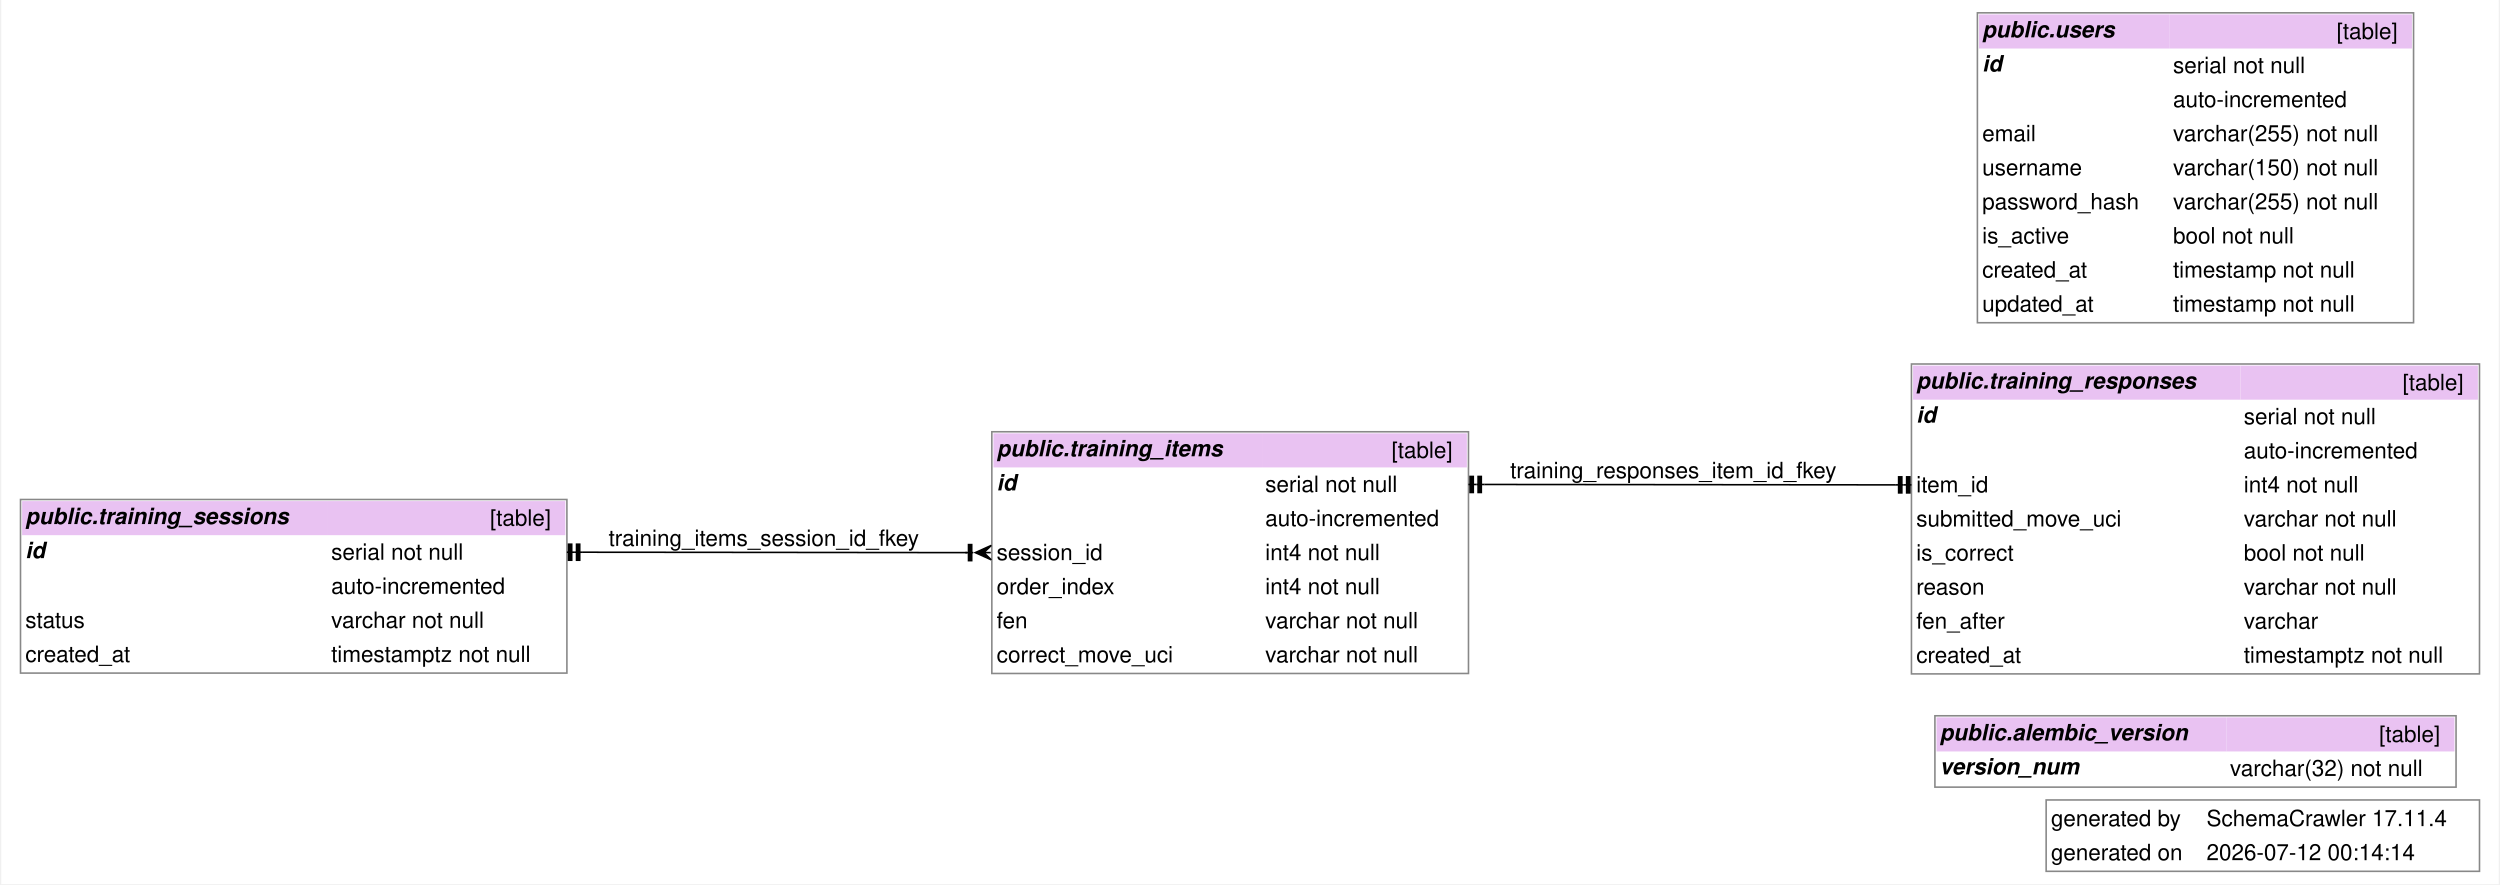
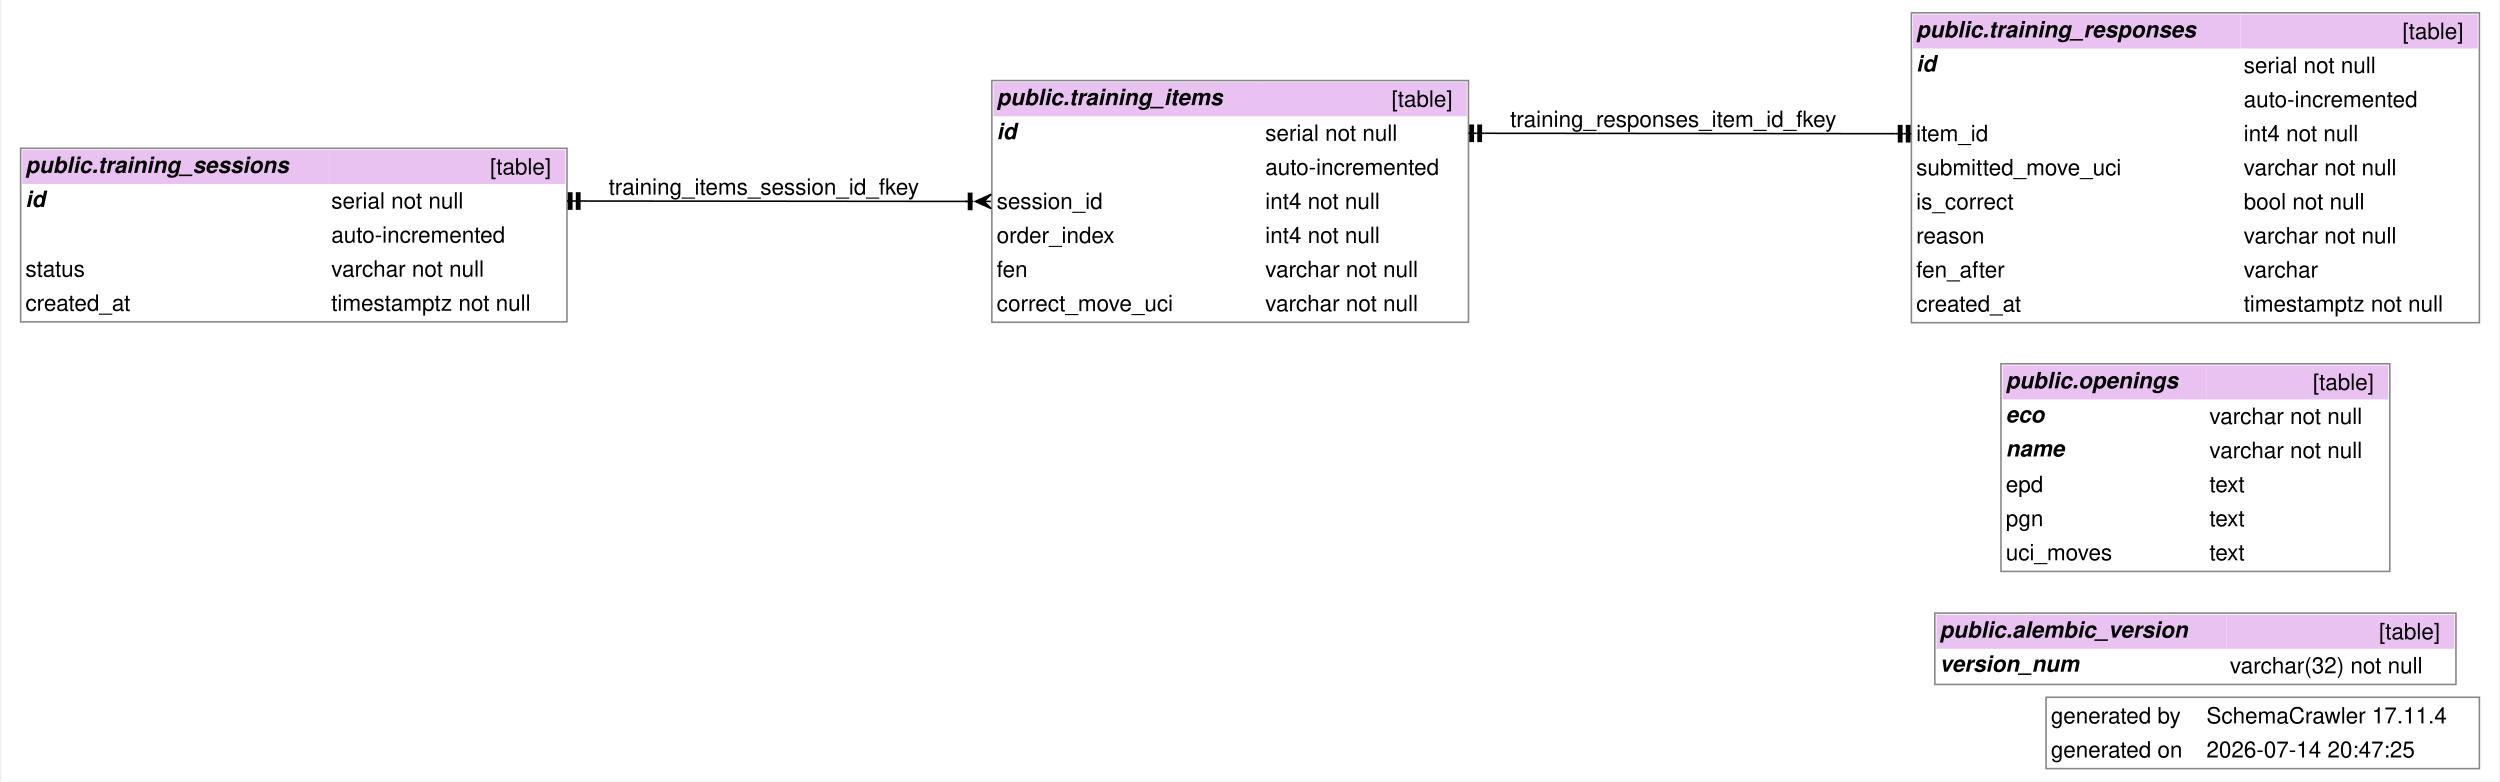
- <svg xmlns="http://www.w3.org/2000/svg" width="1558pt" height="551pt" viewBox="0.00 0.00 1557.50 551.38">
-   <g id="graph0" class="graph" transform="scale(1 1) rotate(0) translate(4 547.38)">
-     <polygon fill="white" stroke="none" points="-4,4 -4,-547.38 1553.5,-547.38 1553.5,4 -4,4" />
+ <svg xmlns="http://www.w3.org/2000/svg" width="1558pt" height="487pt" viewBox="0.00 0.00 1557.50 487.38">
+   <g id="graph0" class="graph" transform="scale(1 1) rotate(0) translate(4 483.38)">
+     <polygon fill="white" stroke="none" points="-4,4 -4,-483.38 1553.5,-483.38 1553.5,4 -4,4" />
    <text text-anchor="start" x="1274.25" y="-32.2" font-family="Helvetica,sans-Serif" font-size="14.00">generated by</text>
    <text text-anchor="start" x="1371.25" y="-32.2" font-family="Helvetica,sans-Serif" font-size="14.00">SchemaCrawler 17.11.4</text>
    <text text-anchor="start" x="1274.25" y="-10.95" font-family="Helvetica,sans-Serif" font-size="14.00">generated on</text>
-     <text text-anchor="start" x="1371.25" y="-10.95" font-family="Helvetica,sans-Serif" font-size="14.00">2026-07-12 00:14:14</text>
+     <text text-anchor="start" x="1371.25" y="-10.95" font-family="Helvetica,sans-Serif" font-size="14.00">2026-07-14 20:47:25</text>
    <polygon fill="none" stroke="#888888" points="1271.25,-4 1271.25,-48.5 1541.5,-48.5 1541.5,-4 1271.25,-4" />
    <g id="node1" class="node">
      <polygon fill="#e9c2f2" stroke="none" points="1202.88,-78.75 1202.88,-100 1383.88,-100 1383.88,-78.75 1202.88,-78.75" />
      <text text-anchor="start" x="1204.88" y="-85.7" font-family="Helvetica,sans-Serif" font-weight="bold" font-style="italic" font-size="14.00">public.alembic_version</text>
      <polygon fill="#e9c2f2" stroke="none" points="1383.88,-78.75 1383.88,-100 1525.88,-100 1525.88,-78.75 1383.88,-78.75" />
      <text text-anchor="start" x="1478.88" y="-84.7" font-family="Helvetica,sans-Serif" font-size="14.00">[table]</text>
      <text text-anchor="start" x="1204.88" y="-64.45" font-family="Helvetica,sans-Serif" font-weight="bold" font-style="italic" font-size="14.00">version_num</text>
      <text text-anchor="start" x="1342.25" y="-63.45" font-family="Helvetica,sans-Serif" font-size="14.00"> </text>
      <text text-anchor="start" x="1385.88" y="-63.45" font-family="Helvetica,sans-Serif" font-size="14.00">varchar(32) not null</text>
      <polygon fill="none" stroke="#888888" points="1201.88,-56.5 1201.88,-101 1526.88,-101 1526.88,-56.5 1201.88,-56.5" />
    </g>
    <g id="node2" class="node">
-       <polygon fill="#e9c2f2" stroke="none" points="614.75,-255.88 614.75,-277.12 782.25,-277.12 782.25,-255.88 614.75,-255.88" />
-       <text text-anchor="start" x="616.75" y="-262.82" font-family="Helvetica,sans-Serif" font-weight="bold" font-style="italic" font-size="14.00">public.training_items</text>
-       <polygon fill="#e9c2f2" stroke="none" points="782.25,-255.88 782.25,-277.12 910,-277.12 910,-255.88 782.25,-255.88" />
-       <text text-anchor="start" x="863" y="-261.82" font-family="Helvetica,sans-Serif" font-size="14.00">[table]</text>
-       <text text-anchor="start" x="616.75" y="-241.57" font-family="Helvetica,sans-Serif" font-weight="bold" font-style="italic" font-size="14.00">id</text>
-       <text text-anchor="start" x="757.88" y="-240.57" font-family="Helvetica,sans-Serif" font-size="14.00"> </text>
-       <text text-anchor="start" x="784.25" y="-240.57" font-family="Helvetica,sans-Serif" font-size="14.00">serial not null</text>
-       <text text-anchor="start" x="757.88" y="-219.32" font-family="Helvetica,sans-Serif" font-size="14.00"> </text>
-       <text text-anchor="start" x="784.25" y="-219.32" font-family="Helvetica,sans-Serif" font-size="14.00">auto-incremented</text>
-       <text text-anchor="start" x="616.75" y="-198.07" font-family="Helvetica,sans-Serif" font-size="14.00">session_id</text>
-       <text text-anchor="start" x="757.88" y="-198.07" font-family="Helvetica,sans-Serif" font-size="14.00"> </text>
-       <text text-anchor="start" x="784.25" y="-198.07" font-family="Helvetica,sans-Serif" font-size="14.00">int4 not null</text>
-       <text text-anchor="start" x="616.75" y="-176.82" font-family="Helvetica,sans-Serif" font-size="14.00">order_index</text>
-       <text text-anchor="start" x="757.88" y="-176.82" font-family="Helvetica,sans-Serif" font-size="14.00"> </text>
-       <text text-anchor="start" x="784.25" y="-176.82" font-family="Helvetica,sans-Serif" font-size="14.00">int4 not null</text>
-       <text text-anchor="start" x="616.75" y="-155.57" font-family="Helvetica,sans-Serif" font-size="14.00">fen</text>
-       <text text-anchor="start" x="757.88" y="-155.57" font-family="Helvetica,sans-Serif" font-size="14.00"> </text>
-       <text text-anchor="start" x="784.25" y="-155.57" font-family="Helvetica,sans-Serif" font-size="14.00">varchar not null</text>
-       <text text-anchor="start" x="616.75" y="-134.32" font-family="Helvetica,sans-Serif" font-size="14.00">correct_move_uci</text>
-       <text text-anchor="start" x="757.88" y="-134.32" font-family="Helvetica,sans-Serif" font-size="14.00"> </text>
-       <text text-anchor="start" x="784.25" y="-134.32" font-family="Helvetica,sans-Serif" font-size="14.00">varchar not null</text>
-       <polygon fill="none" stroke="#888888" points="613.75,-127.38 613.75,-278.12 911,-278.12 911,-127.38 613.75,-127.38" />
+       <polygon fill="#e9c2f2" stroke="none" points="1244.12,-234.25 1244.12,-255.5 1371.12,-255.5 1371.12,-234.25 1244.12,-234.25" />
+       <text text-anchor="start" x="1246.12" y="-241.2" font-family="Helvetica,sans-Serif" font-weight="bold" font-style="italic" font-size="14.00">public.openings</text>
+       <polygon fill="#e9c2f2" stroke="none" points="1371.12,-234.25 1371.12,-255.5 1484.62,-255.5 1484.62,-234.25 1371.12,-234.25" />
+       <text text-anchor="start" x="1437.62" y="-240.2" font-family="Helvetica,sans-Serif" font-size="14.00">[table]</text>
+       <text text-anchor="start" x="1246.12" y="-219.95" font-family="Helvetica,sans-Serif" font-weight="bold" font-style="italic" font-size="14.00">eco</text>
+       <text text-anchor="start" x="1343.75" y="-218.95" font-family="Helvetica,sans-Serif" font-size="14.00"> </text>
+       <text text-anchor="start" x="1373.12" y="-218.95" font-family="Helvetica,sans-Serif" font-size="14.00">varchar not null</text>
+       <text text-anchor="start" x="1246.12" y="-198.7" font-family="Helvetica,sans-Serif" font-weight="bold" font-style="italic" font-size="14.00">name</text>
+       <text text-anchor="start" x="1343.75" y="-197.7" font-family="Helvetica,sans-Serif" font-size="14.00"> </text>
+       <text text-anchor="start" x="1373.12" y="-197.7" font-family="Helvetica,sans-Serif" font-size="14.00">varchar not null</text>
+       <text text-anchor="start" x="1246.12" y="-176.45" font-family="Helvetica,sans-Serif" font-size="14.00">epd</text>
+       <text text-anchor="start" x="1343.75" y="-176.45" font-family="Helvetica,sans-Serif" font-size="14.00"> </text>
+       <text text-anchor="start" x="1373.12" y="-176.45" font-family="Helvetica,sans-Serif" font-size="14.00">text</text>
+       <text text-anchor="start" x="1246.12" y="-155.2" font-family="Helvetica,sans-Serif" font-size="14.00">pgn</text>
+       <text text-anchor="start" x="1343.75" y="-155.2" font-family="Helvetica,sans-Serif" font-size="14.00"> </text>
+       <text text-anchor="start" x="1373.12" y="-155.2" font-family="Helvetica,sans-Serif" font-size="14.00">text</text>
+       <text text-anchor="start" x="1246.12" y="-133.95" font-family="Helvetica,sans-Serif" font-size="14.00">uci_moves</text>
+       <text text-anchor="start" x="1343.75" y="-133.95" font-family="Helvetica,sans-Serif" font-size="14.00"> </text>
+       <text text-anchor="start" x="1373.12" y="-133.95" font-family="Helvetica,sans-Serif" font-size="14.00">text</text>
+       <polygon fill="none" stroke="#888888" points="1243.12,-127 1243.12,-256.5 1485.62,-256.5 1485.62,-127 1243.12,-127" />
+     </g>
+     <g id="node3" class="node">
+       <polygon fill="#e9c2f2" stroke="none" points="614.75,-410.88 614.75,-432.12 782.25,-432.12 782.25,-410.88 614.75,-410.88" />
+       <text text-anchor="start" x="616.75" y="-417.82" font-family="Helvetica,sans-Serif" font-weight="bold" font-style="italic" font-size="14.00">public.training_items</text>
+       <polygon fill="#e9c2f2" stroke="none" points="782.25,-410.88 782.25,-432.12 910,-432.12 910,-410.88 782.25,-410.88" />
+       <text text-anchor="start" x="863" y="-416.82" font-family="Helvetica,sans-Serif" font-size="14.00">[table]</text>
+       <text text-anchor="start" x="616.75" y="-396.57" font-family="Helvetica,sans-Serif" font-weight="bold" font-style="italic" font-size="14.00">id</text>
+       <text text-anchor="start" x="757.88" y="-395.57" font-family="Helvetica,sans-Serif" font-size="14.00"> </text>
+       <text text-anchor="start" x="784.25" y="-395.57" font-family="Helvetica,sans-Serif" font-size="14.00">serial not null</text>
+       <text text-anchor="start" x="757.88" y="-374.32" font-family="Helvetica,sans-Serif" font-size="14.00"> </text>
+       <text text-anchor="start" x="784.25" y="-374.32" font-family="Helvetica,sans-Serif" font-size="14.00">auto-incremented</text>
+       <text text-anchor="start" x="616.75" y="-353.07" font-family="Helvetica,sans-Serif" font-size="14.00">session_id</text>
+       <text text-anchor="start" x="757.88" y="-353.07" font-family="Helvetica,sans-Serif" font-size="14.00"> </text>
+       <text text-anchor="start" x="784.25" y="-353.07" font-family="Helvetica,sans-Serif" font-size="14.00">int4 not null</text>
+       <text text-anchor="start" x="616.75" y="-331.82" font-family="Helvetica,sans-Serif" font-size="14.00">order_index</text>
+       <text text-anchor="start" x="757.88" y="-331.82" font-family="Helvetica,sans-Serif" font-size="14.00"> </text>
+       <text text-anchor="start" x="784.25" y="-331.82" font-family="Helvetica,sans-Serif" font-size="14.00">int4 not null</text>
+       <text text-anchor="start" x="616.75" y="-310.57" font-family="Helvetica,sans-Serif" font-size="14.00">fen</text>
+       <text text-anchor="start" x="757.88" y="-310.57" font-family="Helvetica,sans-Serif" font-size="14.00"> </text>
+       <text text-anchor="start" x="784.25" y="-310.57" font-family="Helvetica,sans-Serif" font-size="14.00">varchar not null</text>
+       <text text-anchor="start" x="616.75" y="-289.32" font-family="Helvetica,sans-Serif" font-size="14.00">correct_move_uci</text>
+       <text text-anchor="start" x="757.88" y="-289.32" font-family="Helvetica,sans-Serif" font-size="14.00"> </text>
+       <text text-anchor="start" x="784.25" y="-289.32" font-family="Helvetica,sans-Serif" font-size="14.00">varchar not null</text>
+       <polygon fill="none" stroke="#888888" points="613.75,-282.38 613.75,-433.12 911,-433.12 911,-282.38 613.75,-282.38" />
+     </g>
+     <g id="node5" class="node">
+       <polygon fill="#e9c2f2" stroke="none" points="9,-368.62 9,-389.88 199.75,-389.88 199.75,-368.62 9,-368.62" />
+       <text text-anchor="start" x="11" y="-375.57" font-family="Helvetica,sans-Serif" font-weight="bold" font-style="italic" font-size="14.00">public.training_sessions</text>
+       <polygon fill="#e9c2f2" stroke="none" points="199.75,-368.62 199.75,-389.88 347.75,-389.88 347.75,-368.62 199.75,-368.62" />
+       <text text-anchor="start" x="300.75" y="-374.57" font-family="Helvetica,sans-Serif" font-size="14.00">[table]</text>
+       <text text-anchor="start" x="11" y="-354.32" font-family="Helvetica,sans-Serif" font-weight="bold" font-style="italic" font-size="14.00">id</text>
+       <text text-anchor="start" x="140.12" y="-353.32" font-family="Helvetica,sans-Serif" font-size="14.00"> </text>
+       <text text-anchor="start" x="201.75" y="-353.32" font-family="Helvetica,sans-Serif" font-size="14.00">serial not null</text>
+       <text text-anchor="start" x="140.12" y="-332.07" font-family="Helvetica,sans-Serif" font-size="14.00"> </text>
+       <text text-anchor="start" x="201.75" y="-332.07" font-family="Helvetica,sans-Serif" font-size="14.00">auto-incremented</text>
+       <text text-anchor="start" x="11" y="-310.82" font-family="Helvetica,sans-Serif" font-size="14.00">status</text>
+       <text text-anchor="start" x="140.12" y="-310.82" font-family="Helvetica,sans-Serif" font-size="14.00"> </text>
+       <text text-anchor="start" x="201.75" y="-310.82" font-family="Helvetica,sans-Serif" font-size="14.00">varchar not null</text>
+       <text text-anchor="start" x="11" y="-289.57" font-family="Helvetica,sans-Serif" font-size="14.00">created_at</text>
+       <text text-anchor="start" x="140.12" y="-289.57" font-family="Helvetica,sans-Serif" font-size="14.00"> </text>
+       <text text-anchor="start" x="201.75" y="-289.57" font-family="Helvetica,sans-Serif" font-size="14.00">timestamptz not null</text>
+       <polygon fill="none" stroke="#888888" points="8,-282.62 8,-390.88 348.75,-390.88 348.75,-282.62 8,-282.62" />
+     </g>
+     <g id="edge2" class="edge">
+       <path fill="none" stroke="black" d="M598.4,-357.75C496.33,-357.77 463.24,-357.99 358.75,-358" />
+       <polygon fill="black" stroke="black" points="603.42,-357.75 613.42,-362.25 608.75,-357.75 613.08,-357.75 613.08,-357.75 613.08,-357.75 608.75,-357.75 613.42,-353.25 603.42,-357.75" />
+       <polygon fill="black" stroke="black" points="601.2,-352.75 601.2,-362.75 599.2,-362.75 599.2,-352.75 601.2,-352.75" />
+       <polyline fill="none" stroke="black" points="602.2,-357.75 597.2,-357.75" />
+       <polygon fill="black" stroke="black" points="349.75,-363 349.75,-353 351.75,-353 351.75,-363 349.75,-363" />
+       <polyline fill="none" stroke="black" points="348.75,-358 353.75,-358" />
+       <polygon fill="black" stroke="black" points="354.75,-363 354.75,-353 356.75,-353 356.75,-363 354.75,-363" />
+       <polyline fill="none" stroke="black" points="353.75,-358 358.75,-358" />
+       <text text-anchor="start" x="374.75" y="-361.95" font-family="Helvetica,sans-Serif" font-size="14.00">training_items_session_id_fkey</text>
    </g>
    <g id="node4" class="node">
-       <polygon fill="#e9c2f2" stroke="none" points="9,-213.62 9,-234.88 199.75,-234.88 199.75,-213.62 9,-213.62" />
-       <text text-anchor="start" x="11" y="-220.57" font-family="Helvetica,sans-Serif" font-weight="bold" font-style="italic" font-size="14.00">public.training_sessions</text>
-       <polygon fill="#e9c2f2" stroke="none" points="199.75,-213.62 199.75,-234.88 347.75,-234.88 347.75,-213.62 199.75,-213.62" />
-       <text text-anchor="start" x="300.75" y="-219.57" font-family="Helvetica,sans-Serif" font-size="14.00">[table]</text>
-       <text text-anchor="start" x="11" y="-199.32" font-family="Helvetica,sans-Serif" font-weight="bold" font-style="italic" font-size="14.00">id</text>
-       <text text-anchor="start" x="140.12" y="-198.32" font-family="Helvetica,sans-Serif" font-size="14.00"> </text>
-       <text text-anchor="start" x="201.75" y="-198.32" font-family="Helvetica,sans-Serif" font-size="14.00">serial not null</text>
-       <text text-anchor="start" x="140.12" y="-177.07" font-family="Helvetica,sans-Serif" font-size="14.00"> </text>
-       <text text-anchor="start" x="201.75" y="-177.07" font-family="Helvetica,sans-Serif" font-size="14.00">auto-incremented</text>
-       <text text-anchor="start" x="11" y="-155.82" font-family="Helvetica,sans-Serif" font-size="14.00">status</text>
-       <text text-anchor="start" x="140.12" y="-155.82" font-family="Helvetica,sans-Serif" font-size="14.00"> </text>
-       <text text-anchor="start" x="201.75" y="-155.82" font-family="Helvetica,sans-Serif" font-size="14.00">varchar not null</text>
-       <text text-anchor="start" x="11" y="-134.57" font-family="Helvetica,sans-Serif" font-size="14.00">created_at</text>
-       <text text-anchor="start" x="140.12" y="-134.57" font-family="Helvetica,sans-Serif" font-size="14.00"> </text>
-       <text text-anchor="start" x="201.75" y="-134.57" font-family="Helvetica,sans-Serif" font-size="14.00">timestamptz not null</text>
-       <polygon fill="none" stroke="#888888" points="8,-127.62 8,-235.88 348.75,-235.88 348.75,-127.62 8,-127.62" />
-     </g>
-     <g id="edge2" class="edge">
-       <path fill="none" stroke="black" d="M598.4,-202.75C496.33,-202.77 463.24,-202.99 358.75,-203" />
-       <polygon fill="black" stroke="black" points="603.42,-202.75 613.42,-207.25 608.75,-202.75 613.08,-202.75 613.08,-202.75 613.08,-202.75 608.75,-202.75 613.42,-198.25 603.42,-202.75" />
-       <polygon fill="black" stroke="black" points="601.2,-197.75 601.2,-207.75 599.2,-207.75 599.2,-197.75 601.2,-197.75" />
-       <polyline fill="none" stroke="black" points="602.2,-202.75 597.2,-202.75" />
-       <polygon fill="black" stroke="black" points="349.75,-208 349.75,-198 351.75,-198 351.75,-208 349.75,-208" />
-       <polyline fill="none" stroke="black" points="348.75,-203 353.75,-203" />
-       <polygon fill="black" stroke="black" points="354.75,-208 354.75,-198 356.75,-198 356.75,-208 354.75,-208" />
-       <polyline fill="none" stroke="black" points="353.75,-203 358.75,-203" />
-       <text text-anchor="start" x="374.75" y="-206.95" font-family="Helvetica,sans-Serif" font-size="14.00">training_items_session_id_fkey</text>
-     </g>
-     <g id="node3" class="node">
-       <polygon fill="#e9c2f2" stroke="none" points="1188.25,-298.12 1188.25,-319.38 1392.5,-319.38 1392.5,-298.12 1188.25,-298.12" />
-       <text text-anchor="start" x="1190.25" y="-305.07" font-family="Helvetica,sans-Serif" font-weight="bold" font-style="italic" font-size="14.00">public.training_responses</text>
-       <polygon fill="#e9c2f2" stroke="none" points="1392.5,-298.12 1392.5,-319.38 1540.5,-319.38 1540.5,-298.12 1392.5,-298.12" />
-       <text text-anchor="start" x="1493.5" y="-304.07" font-family="Helvetica,sans-Serif" font-size="14.00">[table]</text>
-       <text text-anchor="start" x="1190.25" y="-283.82" font-family="Helvetica,sans-Serif" font-weight="bold" font-style="italic" font-size="14.00">id</text>
-       <text text-anchor="start" x="1361.38" y="-282.82" font-family="Helvetica,sans-Serif" font-size="14.00"> </text>
-       <text text-anchor="start" x="1394.5" y="-282.82" font-family="Helvetica,sans-Serif" font-size="14.00">serial not null</text>
-       <text text-anchor="start" x="1361.38" y="-261.57" font-family="Helvetica,sans-Serif" font-size="14.00"> </text>
-       <text text-anchor="start" x="1394.5" y="-261.57" font-family="Helvetica,sans-Serif" font-size="14.00">auto-incremented</text>
-       <text text-anchor="start" x="1190.25" y="-240.32" font-family="Helvetica,sans-Serif" font-size="14.00">item_id</text>
-       <text text-anchor="start" x="1361.38" y="-240.32" font-family="Helvetica,sans-Serif" font-size="14.00"> </text>
-       <text text-anchor="start" x="1394.5" y="-240.32" font-family="Helvetica,sans-Serif" font-size="14.00">int4 not null</text>
-       <text text-anchor="start" x="1190.25" y="-219.07" font-family="Helvetica,sans-Serif" font-size="14.00">submitted_move_uci</text>
-       <text text-anchor="start" x="1361.38" y="-219.07" font-family="Helvetica,sans-Serif" font-size="14.00"> </text>
-       <text text-anchor="start" x="1394.5" y="-219.07" font-family="Helvetica,sans-Serif" font-size="14.00">varchar not null</text>
-       <text text-anchor="start" x="1190.25" y="-197.82" font-family="Helvetica,sans-Serif" font-size="14.00">is_correct</text>
-       <text text-anchor="start" x="1361.38" y="-197.82" font-family="Helvetica,sans-Serif" font-size="14.00"> </text>
-       <text text-anchor="start" x="1394.5" y="-197.82" font-family="Helvetica,sans-Serif" font-size="14.00">bool not null</text>
-       <text text-anchor="start" x="1190.25" y="-176.57" font-family="Helvetica,sans-Serif" font-size="14.00">reason</text>
-       <text text-anchor="start" x="1361.38" y="-176.57" font-family="Helvetica,sans-Serif" font-size="14.00"> </text>
-       <text text-anchor="start" x="1394.5" y="-176.57" font-family="Helvetica,sans-Serif" font-size="14.00">varchar not null</text>
-       <text text-anchor="start" x="1190.25" y="-155.32" font-family="Helvetica,sans-Serif" font-size="14.00">fen_after</text>
-       <text text-anchor="start" x="1361.38" y="-155.32" font-family="Helvetica,sans-Serif" font-size="14.00"> </text>
-       <text text-anchor="start" x="1394.5" y="-155.32" font-family="Helvetica,sans-Serif" font-size="14.00">varchar</text>
-       <text text-anchor="start" x="1190.25" y="-134.07" font-family="Helvetica,sans-Serif" font-size="14.00">created_at</text>
-       <text text-anchor="start" x="1361.38" y="-134.07" font-family="Helvetica,sans-Serif" font-size="14.00"> </text>
-       <text text-anchor="start" x="1394.5" y="-134.07" font-family="Helvetica,sans-Serif" font-size="14.00">timestamptz not null</text>
-       <polygon fill="none" stroke="#888888" points="1187.25,-127.12 1187.25,-320.38 1541.5,-320.38 1541.5,-127.12 1187.25,-127.12" />
+       <polygon fill="#e9c2f2" stroke="none" points="1188.25,-453.12 1188.25,-474.38 1392.5,-474.38 1392.5,-453.12 1188.25,-453.12" />
+       <text text-anchor="start" x="1190.25" y="-460.07" font-family="Helvetica,sans-Serif" font-weight="bold" font-style="italic" font-size="14.00">public.training_responses</text>
+       <polygon fill="#e9c2f2" stroke="none" points="1392.5,-453.12 1392.5,-474.38 1540.5,-474.38 1540.5,-453.12 1392.5,-453.12" />
+       <text text-anchor="start" x="1493.5" y="-459.07" font-family="Helvetica,sans-Serif" font-size="14.00">[table]</text>
+       <text text-anchor="start" x="1190.25" y="-438.82" font-family="Helvetica,sans-Serif" font-weight="bold" font-style="italic" font-size="14.00">id</text>
+       <text text-anchor="start" x="1361.38" y="-437.82" font-family="Helvetica,sans-Serif" font-size="14.00"> </text>
+       <text text-anchor="start" x="1394.5" y="-437.82" font-family="Helvetica,sans-Serif" font-size="14.00">serial not null</text>
+       <text text-anchor="start" x="1361.38" y="-416.57" font-family="Helvetica,sans-Serif" font-size="14.00"> </text>
+       <text text-anchor="start" x="1394.5" y="-416.57" font-family="Helvetica,sans-Serif" font-size="14.00">auto-incremented</text>
+       <text text-anchor="start" x="1190.25" y="-395.32" font-family="Helvetica,sans-Serif" font-size="14.00">item_id</text>
+       <text text-anchor="start" x="1361.38" y="-395.32" font-family="Helvetica,sans-Serif" font-size="14.00"> </text>
+       <text text-anchor="start" x="1394.5" y="-395.32" font-family="Helvetica,sans-Serif" font-size="14.00">int4 not null</text>
+       <text text-anchor="start" x="1190.25" y="-374.07" font-family="Helvetica,sans-Serif" font-size="14.00">submitted_move_uci</text>
+       <text text-anchor="start" x="1361.38" y="-374.07" font-family="Helvetica,sans-Serif" font-size="14.00"> </text>
+       <text text-anchor="start" x="1394.5" y="-374.07" font-family="Helvetica,sans-Serif" font-size="14.00">varchar not null</text>
+       <text text-anchor="start" x="1190.25" y="-352.82" font-family="Helvetica,sans-Serif" font-size="14.00">is_correct</text>
+       <text text-anchor="start" x="1361.38" y="-352.82" font-family="Helvetica,sans-Serif" font-size="14.00"> </text>
+       <text text-anchor="start" x="1394.5" y="-352.82" font-family="Helvetica,sans-Serif" font-size="14.00">bool not null</text>
+       <text text-anchor="start" x="1190.25" y="-331.57" font-family="Helvetica,sans-Serif" font-size="14.00">reason</text>
+       <text text-anchor="start" x="1361.38" y="-331.57" font-family="Helvetica,sans-Serif" font-size="14.00"> </text>
+       <text text-anchor="start" x="1394.5" y="-331.57" font-family="Helvetica,sans-Serif" font-size="14.00">varchar not null</text>
+       <text text-anchor="start" x="1190.25" y="-310.32" font-family="Helvetica,sans-Serif" font-size="14.00">fen_after</text>
+       <text text-anchor="start" x="1361.38" y="-310.32" font-family="Helvetica,sans-Serif" font-size="14.00"> </text>
+       <text text-anchor="start" x="1394.5" y="-310.32" font-family="Helvetica,sans-Serif" font-size="14.00">varchar</text>
+       <text text-anchor="start" x="1190.25" y="-289.07" font-family="Helvetica,sans-Serif" font-size="14.00">created_at</text>
+       <text text-anchor="start" x="1361.38" y="-289.07" font-family="Helvetica,sans-Serif" font-size="14.00"> </text>
+       <text text-anchor="start" x="1394.5" y="-289.07" font-family="Helvetica,sans-Serif" font-size="14.00">timestamptz not null</text>
+       <polygon fill="none" stroke="#888888" points="1187.25,-282.12 1187.25,-475.38 1541.5,-475.38 1541.5,-282.12 1187.25,-282.12" />
    </g>
    <g id="edge1" class="edge">
-       <path fill="none" stroke="black" d="M1177.38,-245C1065.97,-245.01 1032.32,-245.24 920.94,-245.25" />
-       <polygon fill="black" stroke="black" points="1186.25,-240 1186.25,-250 1184.25,-250 1184.25,-240 1186.25,-240" />
-       <polyline fill="none" stroke="black" points="1187.25,-245 1182.25,-245" />
-       <polygon fill="black" stroke="black" points="1181.25,-240 1181.25,-250 1179.25,-250 1179.25,-240 1181.25,-240" />
-       <polyline fill="none" stroke="black" points="1182.25,-245 1177.25,-245" />
-       <polygon fill="black" stroke="black" points="912,-250.25 912,-240.25 914,-240.25 914,-250.25 912,-250.25" />
-       <polyline fill="none" stroke="black" points="911,-245.25 916,-245.25" />
-       <polygon fill="black" stroke="black" points="917,-250.25 917,-240.25 919,-240.25 919,-250.25 917,-250.25" />
-       <polyline fill="none" stroke="black" points="916,-245.25 921,-245.25" />
-       <text text-anchor="start" x="937" y="-249.2" font-family="Helvetica,sans-Serif" font-size="14.00">training_responses_item_id_fkey</text>
-     </g>
-     <g id="node5" class="node">
-       <polygon fill="#e9c2f2" stroke="none" points="1229.38,-517.12 1229.38,-538.38 1348.38,-538.38 1348.38,-517.12 1229.38,-517.12" />
-       <text text-anchor="start" x="1231.38" y="-524.08" font-family="Helvetica,sans-Serif" font-weight="bold" font-style="italic" font-size="14.00">public.users</text>
-       <polygon fill="#e9c2f2" stroke="none" points="1348.38,-517.12 1348.38,-538.38 1499.38,-538.38 1499.38,-517.12 1348.38,-517.12" />
-       <text text-anchor="start" x="1452.38" y="-523.08" font-family="Helvetica,sans-Serif" font-size="14.00">[table]</text>
-       <text text-anchor="start" x="1231.38" y="-502.82" font-family="Helvetica,sans-Serif" font-weight="bold" font-style="italic" font-size="14.00">id</text>
-       <text text-anchor="start" x="1341.88" y="-501.82" font-family="Helvetica,sans-Serif" font-size="14.00"> </text>
-       <text text-anchor="start" x="1350.38" y="-501.82" font-family="Helvetica,sans-Serif" font-size="14.00">serial not null</text>
-       <text text-anchor="start" x="1341.88" y="-480.57" font-family="Helvetica,sans-Serif" font-size="14.00"> </text>
-       <text text-anchor="start" x="1350.38" y="-480.57" font-family="Helvetica,sans-Serif" font-size="14.00">auto-incremented</text>
-       <text text-anchor="start" x="1231.38" y="-459.32" font-family="Helvetica,sans-Serif" font-size="14.00">email</text>
-       <text text-anchor="start" x="1341.88" y="-459.32" font-family="Helvetica,sans-Serif" font-size="14.00"> </text>
-       <text text-anchor="start" x="1350.38" y="-459.32" font-family="Helvetica,sans-Serif" font-size="14.00">varchar(255) not null</text>
-       <text text-anchor="start" x="1231.38" y="-438.07" font-family="Helvetica,sans-Serif" font-size="14.00">username</text>
-       <text text-anchor="start" x="1341.88" y="-438.07" font-family="Helvetica,sans-Serif" font-size="14.00"> </text>
-       <text text-anchor="start" x="1350.38" y="-438.07" font-family="Helvetica,sans-Serif" font-size="14.00">varchar(150) not null</text>
-       <text text-anchor="start" x="1231.38" y="-416.82" font-family="Helvetica,sans-Serif" font-size="14.00">password_hash</text>
-       <text text-anchor="start" x="1341.88" y="-416.82" font-family="Helvetica,sans-Serif" font-size="14.00"> </text>
-       <text text-anchor="start" x="1350.38" y="-416.82" font-family="Helvetica,sans-Serif" font-size="14.00">varchar(255) not null</text>
-       <text text-anchor="start" x="1231.38" y="-395.57" font-family="Helvetica,sans-Serif" font-size="14.00">is_active</text>
-       <text text-anchor="start" x="1341.88" y="-395.57" font-family="Helvetica,sans-Serif" font-size="14.00"> </text>
-       <text text-anchor="start" x="1350.38" y="-395.57" font-family="Helvetica,sans-Serif" font-size="14.00">bool not null</text>
-       <text text-anchor="start" x="1231.38" y="-374.32" font-family="Helvetica,sans-Serif" font-size="14.00">created_at</text>
-       <text text-anchor="start" x="1341.88" y="-374.32" font-family="Helvetica,sans-Serif" font-size="14.00"> </text>
-       <text text-anchor="start" x="1350.38" y="-374.32" font-family="Helvetica,sans-Serif" font-size="14.00">timestamp not null</text>
-       <text text-anchor="start" x="1231.38" y="-353.07" font-family="Helvetica,sans-Serif" font-size="14.00">updated_at</text>
-       <text text-anchor="start" x="1341.88" y="-353.07" font-family="Helvetica,sans-Serif" font-size="14.00"> </text>
-       <text text-anchor="start" x="1350.38" y="-353.07" font-family="Helvetica,sans-Serif" font-size="14.00">timestamp not null</text>
-       <polygon fill="none" stroke="#888888" points="1228.38,-346.12 1228.38,-539.38 1500.38,-539.38 1500.38,-346.12 1228.38,-346.12" />
+       <path fill="none" stroke="black" d="M1177.38,-400C1065.97,-400.01 1032.32,-400.24 920.94,-400.25" />
+       <polygon fill="black" stroke="black" points="1186.25,-395 1186.25,-405 1184.25,-405 1184.25,-395 1186.25,-395" />
+       <polyline fill="none" stroke="black" points="1187.25,-400 1182.25,-400" />
+       <polygon fill="black" stroke="black" points="1181.25,-395 1181.25,-405 1179.25,-405 1179.25,-395 1181.25,-395" />
+       <polyline fill="none" stroke="black" points="1182.25,-400 1177.25,-400" />
+       <polygon fill="black" stroke="black" points="912,-405.25 912,-395.25 914,-395.25 914,-405.25 912,-405.25" />
+       <polyline fill="none" stroke="black" points="911,-400.25 916,-400.25" />
+       <polygon fill="black" stroke="black" points="917,-405.25 917,-395.25 919,-395.25 919,-405.25 917,-405.25" />
+       <polyline fill="none" stroke="black" points="916,-400.25 921,-400.25" />
+       <text text-anchor="start" x="937" y="-404.2" font-family="Helvetica,sans-Serif" font-size="14.00">training_responses_item_id_fkey</text>
    </g>
  </g>
</svg>
